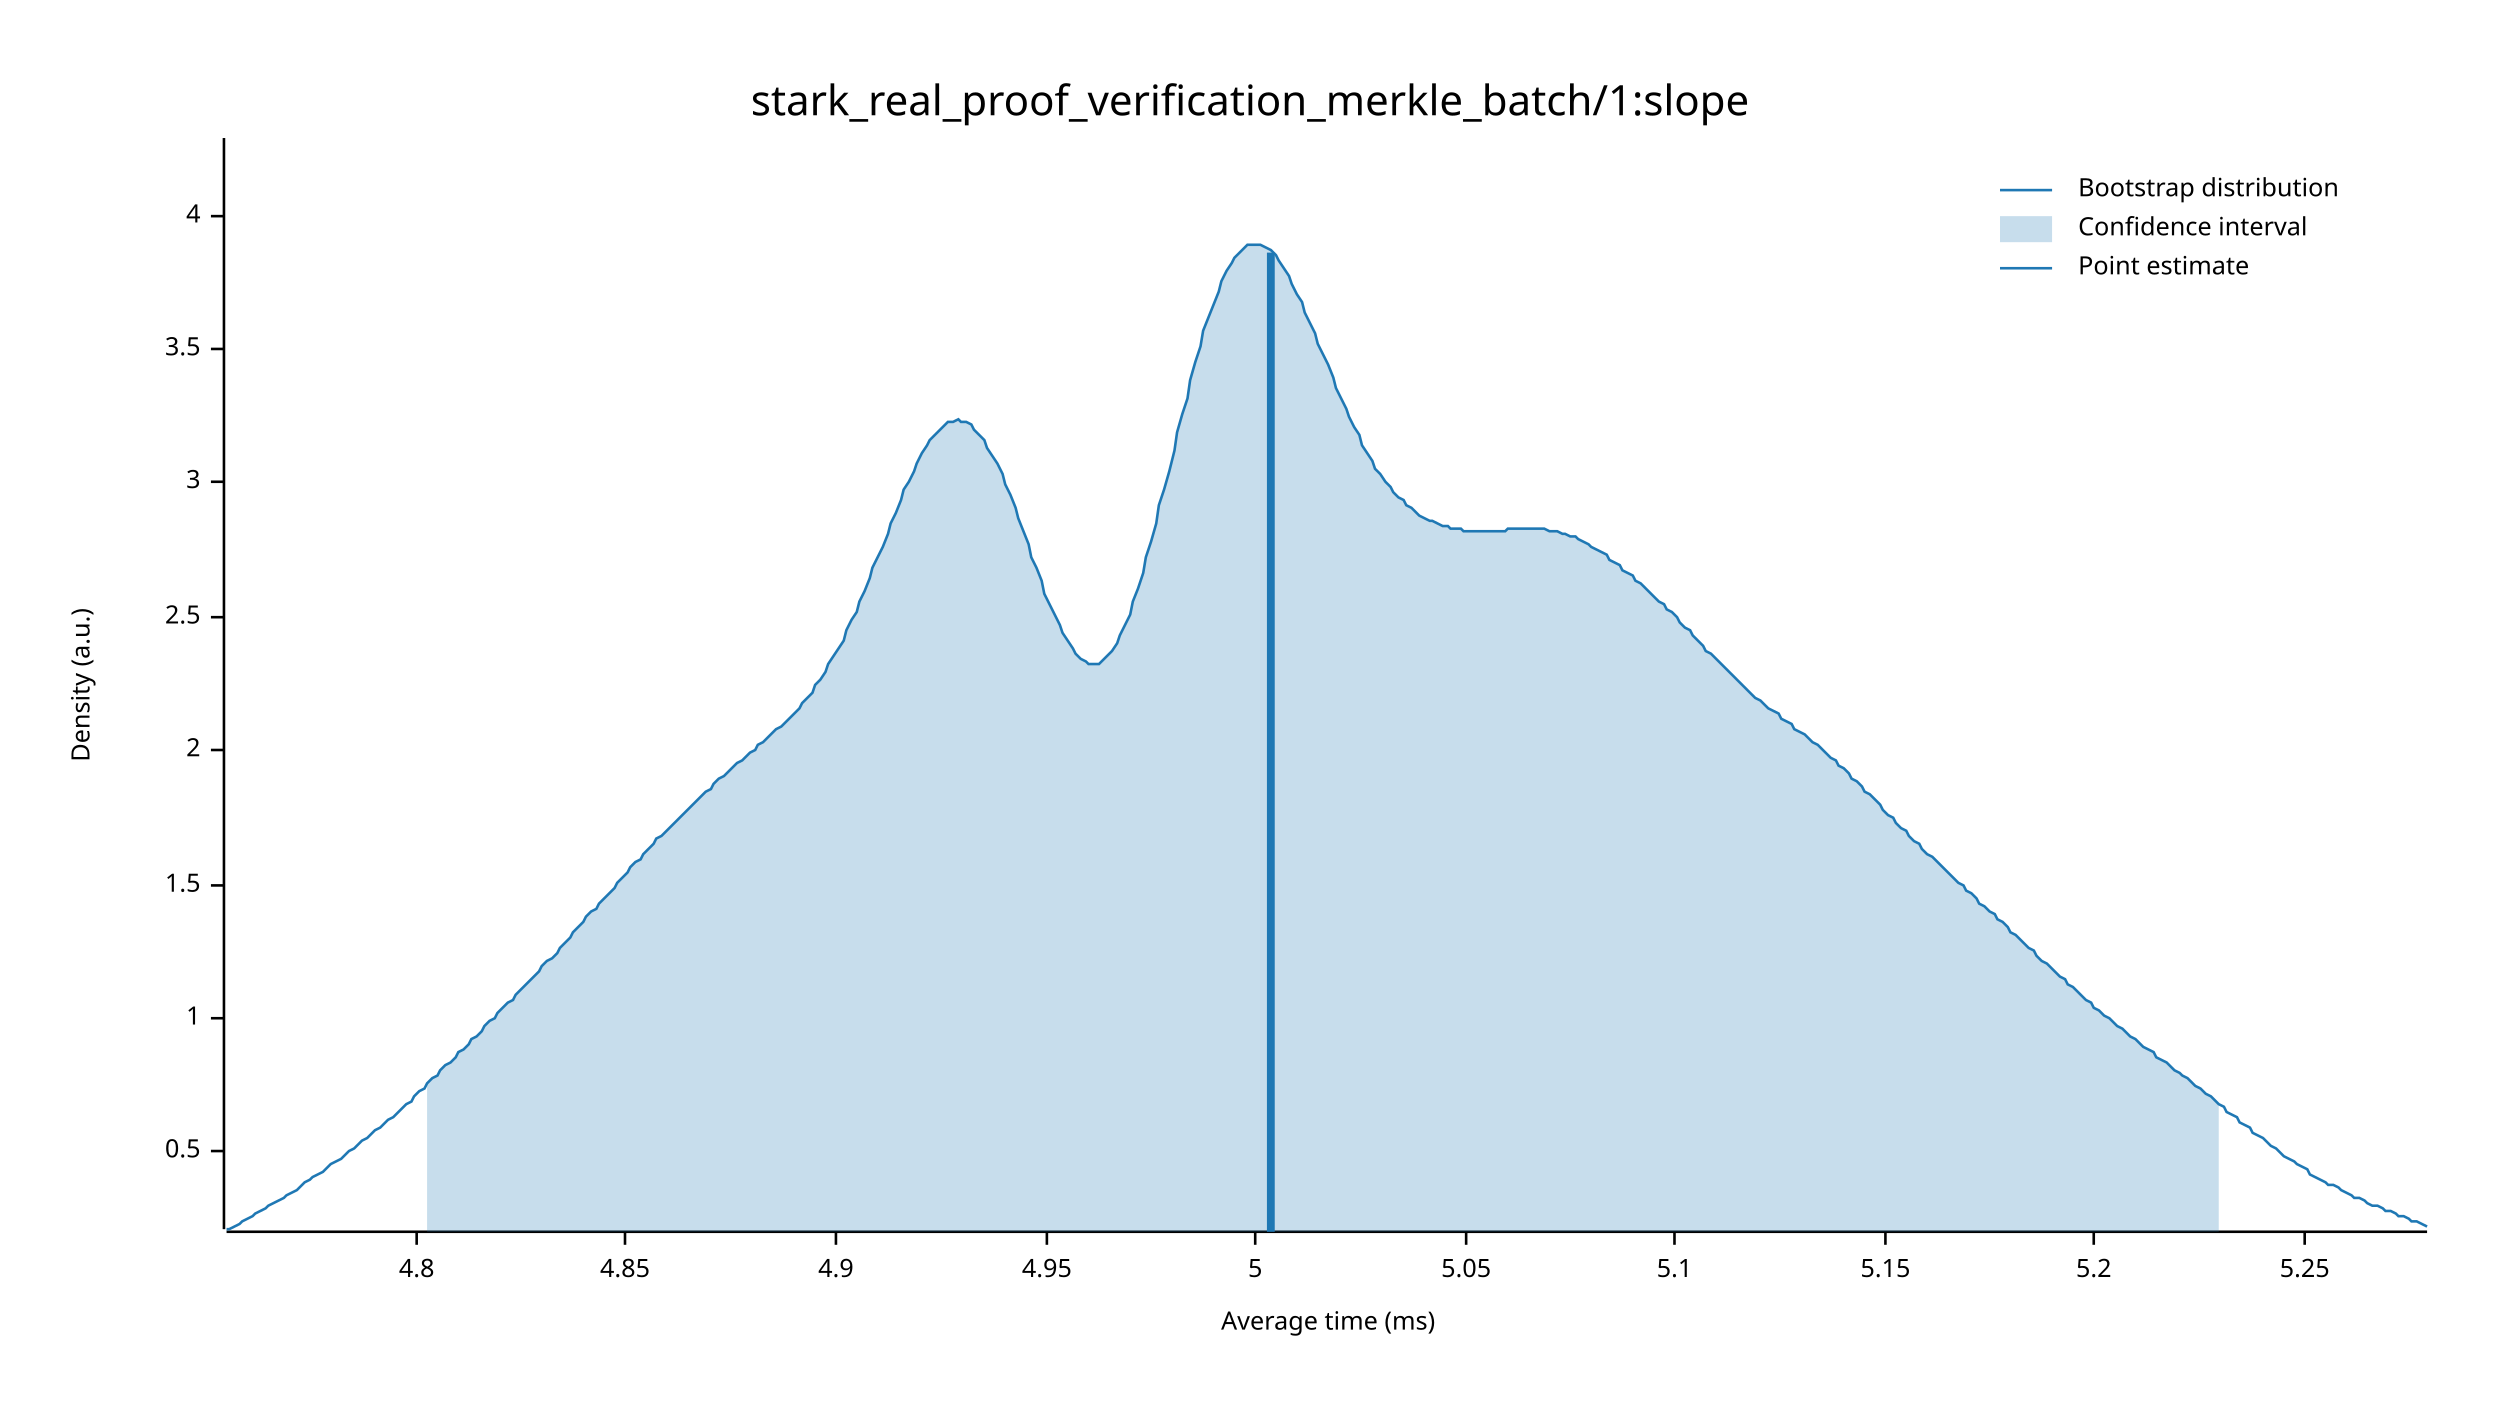
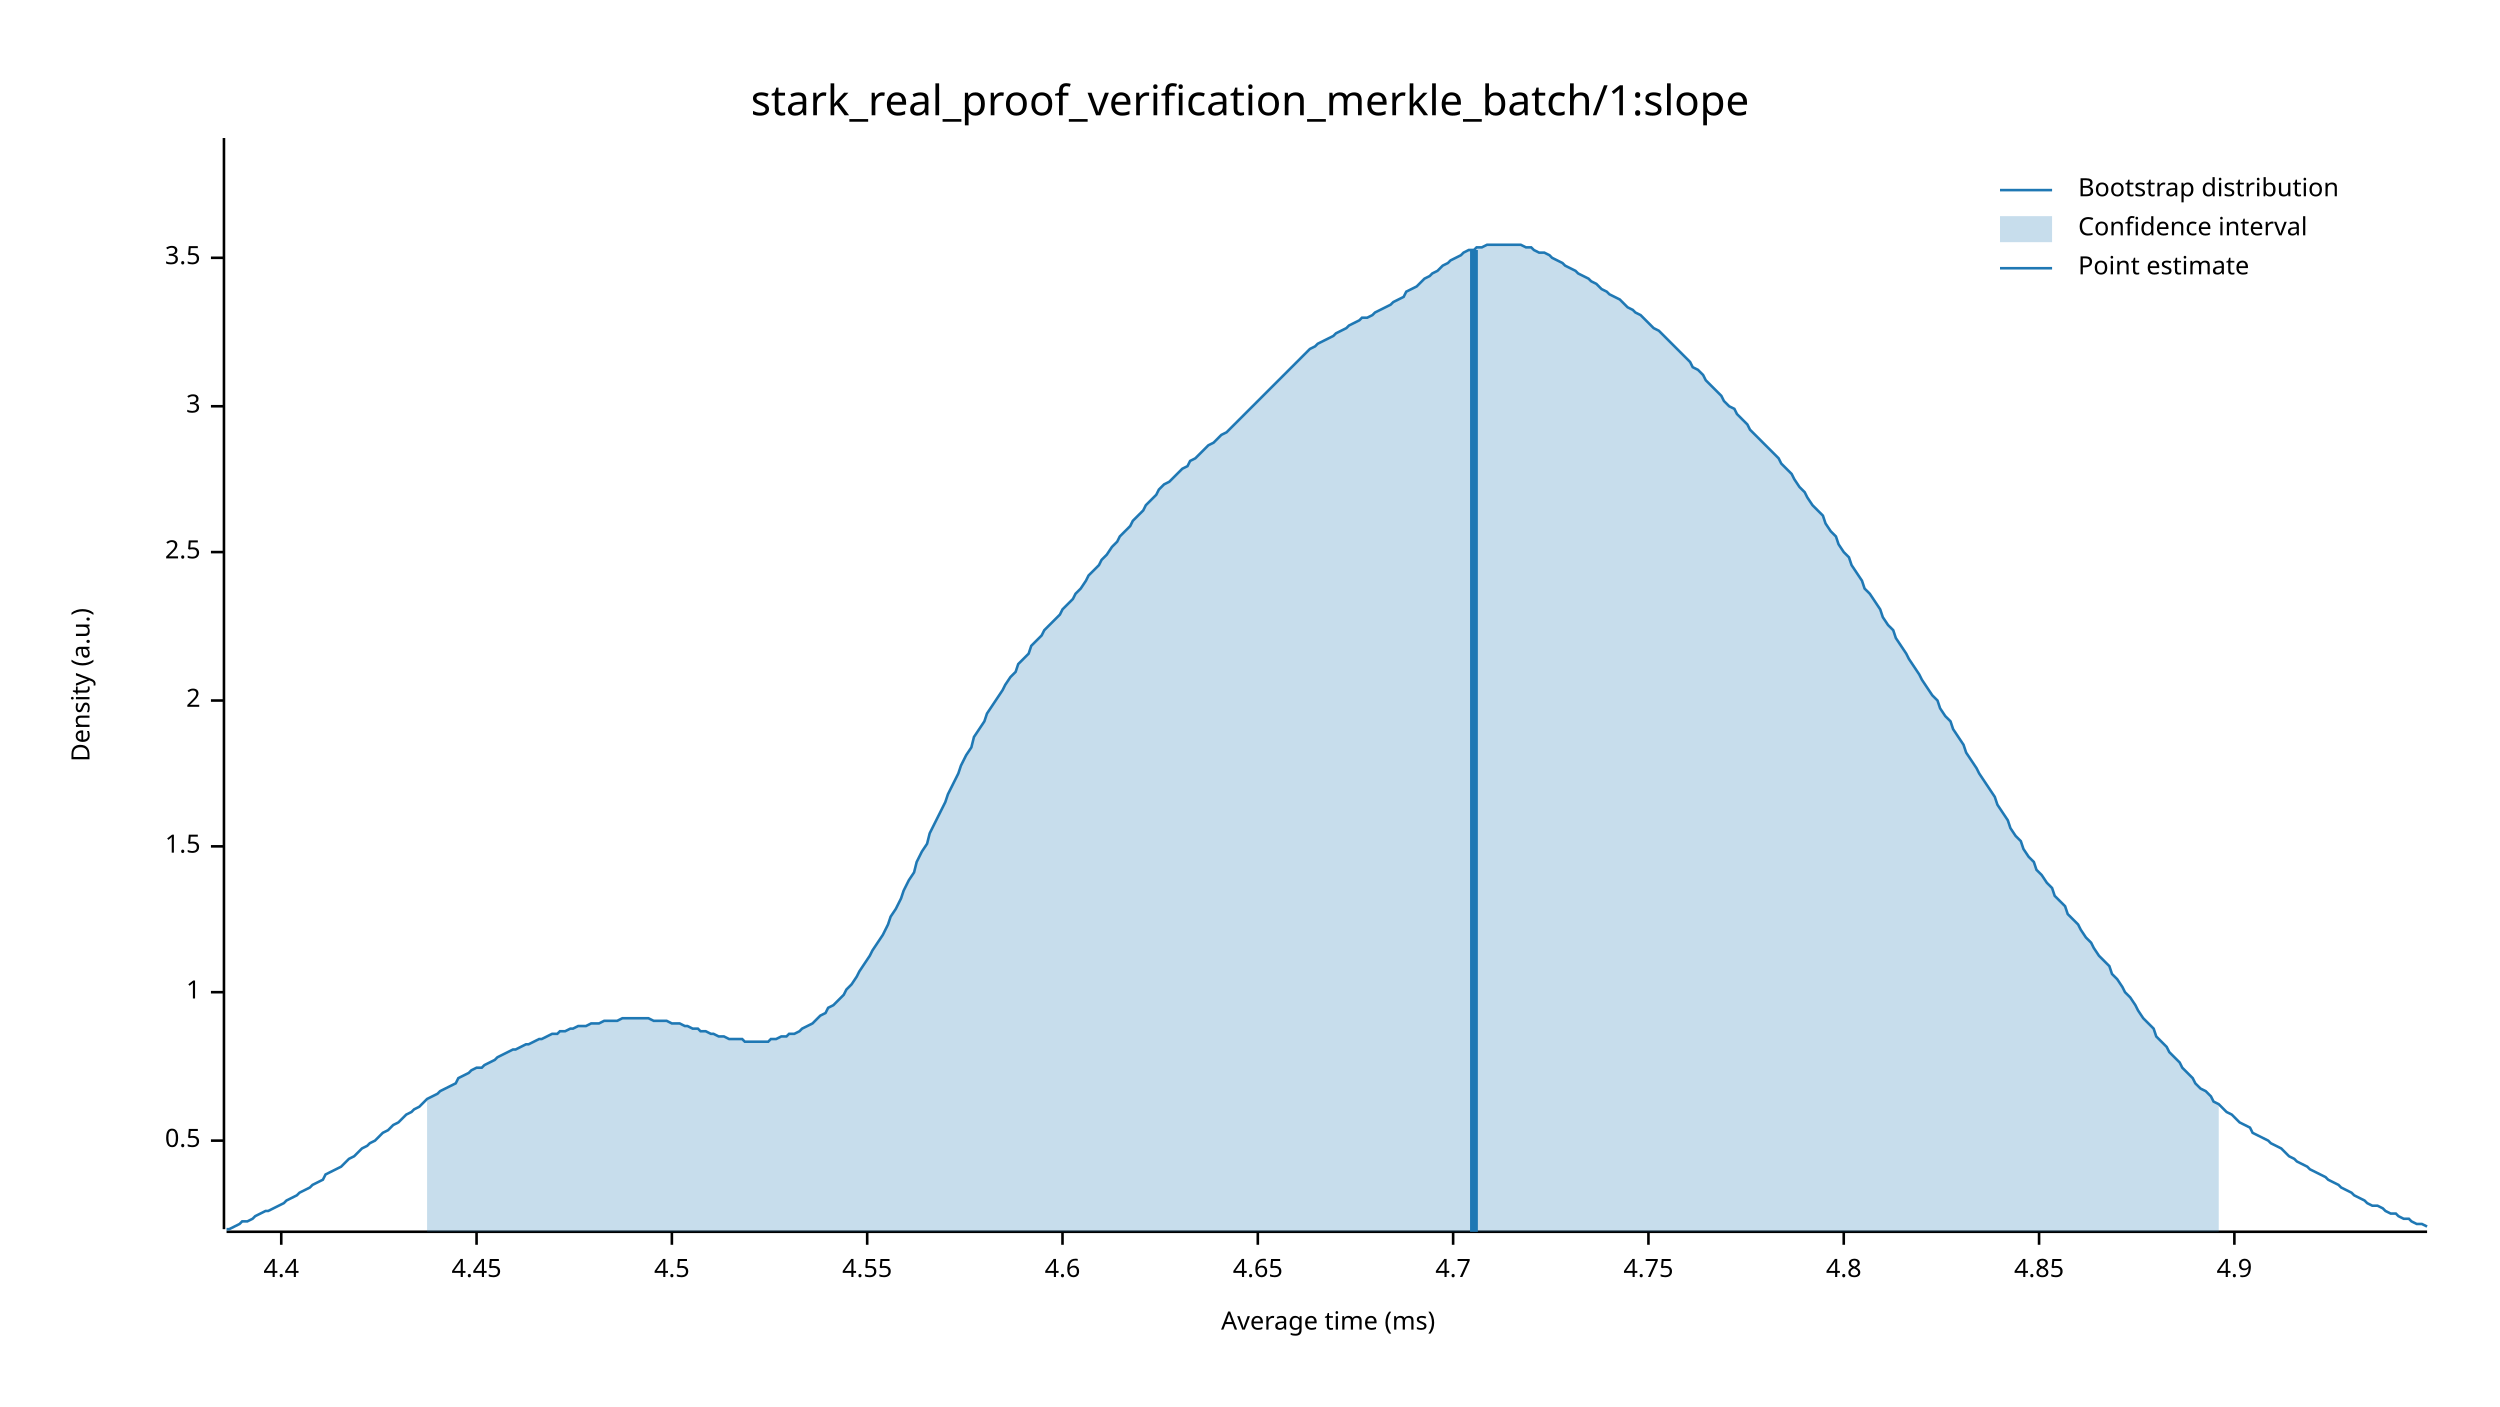
<svg xmlns="http://www.w3.org/2000/svg" width="960" height="540" viewBox="0 0 960 540">
  <text x="480" y="32" dy="0.76em" text-anchor="middle" font-family="sans-serif" font-size="16.129" opacity="1" fill="#000000">
stark_real_proof_verification_merkle_batch/1:slope
</text>
  <text x="27" y="263" dy="0.76em" text-anchor="middle" font-family="sans-serif" font-size="9.677" opacity="1" fill="#000000" transform="rotate(270, 27, 263)">
Density (a.u.)
</text>
  <text x="510" y="513" dy="-0.5ex" text-anchor="middle" font-family="sans-serif" font-size="9.677" opacity="1" fill="#000000">
Average time (ms)
</text>
  <polyline fill="none" opacity="1" stroke="#000000" stroke-width="1" points="86,53 86,472 " />
-   <text x="77" y="442" dy="0.5ex" text-anchor="end" font-family="sans-serif" font-size="9.677" opacity="1" fill="#000000">
+   <text x="77" y="438" dy="0.5ex" text-anchor="end" font-family="sans-serif" font-size="9.677" opacity="1" fill="#000000">
0.5
</text>
-   <polyline fill="none" opacity="1" stroke="#000000" stroke-width="1" points="81,442 86,442 " />
-   <text x="77" y="391" dy="0.5ex" text-anchor="end" font-family="sans-serif" font-size="9.677" opacity="1" fill="#000000">
+   <polyline fill="none" opacity="1" stroke="#000000" stroke-width="1" points="81,438 86,438 " />
+   <text x="77" y="381" dy="0.5ex" text-anchor="end" font-family="sans-serif" font-size="9.677" opacity="1" fill="#000000">
1
</text>
-   <polyline fill="none" opacity="1" stroke="#000000" stroke-width="1" points="81,391 86,391 " />
-   <text x="77" y="340" dy="0.5ex" text-anchor="end" font-family="sans-serif" font-size="9.677" opacity="1" fill="#000000">
+   <polyline fill="none" opacity="1" stroke="#000000" stroke-width="1" points="81,381 86,381 " />
+   <text x="77" y="325" dy="0.5ex" text-anchor="end" font-family="sans-serif" font-size="9.677" opacity="1" fill="#000000">
1.5
</text>
-   <polyline fill="none" opacity="1" stroke="#000000" stroke-width="1" points="81,340 86,340 " />
-   <text x="77" y="288" dy="0.5ex" text-anchor="end" font-family="sans-serif" font-size="9.677" opacity="1" fill="#000000">
+   <polyline fill="none" opacity="1" stroke="#000000" stroke-width="1" points="81,325 86,325 " />
+   <text x="77" y="269" dy="0.5ex" text-anchor="end" font-family="sans-serif" font-size="9.677" opacity="1" fill="#000000">
2
</text>
-   <polyline fill="none" opacity="1" stroke="#000000" stroke-width="1" points="81,288 86,288 " />
-   <text x="77" y="237" dy="0.5ex" text-anchor="end" font-family="sans-serif" font-size="9.677" opacity="1" fill="#000000">
+   <polyline fill="none" opacity="1" stroke="#000000" stroke-width="1" points="81,269 86,269 " />
+   <text x="77" y="212" dy="0.5ex" text-anchor="end" font-family="sans-serif" font-size="9.677" opacity="1" fill="#000000">
2.5
</text>
-   <polyline fill="none" opacity="1" stroke="#000000" stroke-width="1" points="81,237 86,237 " />
-   <text x="77" y="185" dy="0.5ex" text-anchor="end" font-family="sans-serif" font-size="9.677" opacity="1" fill="#000000">
+   <polyline fill="none" opacity="1" stroke="#000000" stroke-width="1" points="81,212 86,212 " />
+   <text x="77" y="156" dy="0.5ex" text-anchor="end" font-family="sans-serif" font-size="9.677" opacity="1" fill="#000000">
3
</text>
-   <polyline fill="none" opacity="1" stroke="#000000" stroke-width="1" points="81,185 86,185 " />
-   <text x="77" y="134" dy="0.5ex" text-anchor="end" font-family="sans-serif" font-size="9.677" opacity="1" fill="#000000">
+   <polyline fill="none" opacity="1" stroke="#000000" stroke-width="1" points="81,156 86,156 " />
+   <text x="77" y="99" dy="0.5ex" text-anchor="end" font-family="sans-serif" font-size="9.677" opacity="1" fill="#000000">
3.5
</text>
-   <polyline fill="none" opacity="1" stroke="#000000" stroke-width="1" points="81,134 86,134 " />
-   <text x="77" y="83" dy="0.5ex" text-anchor="end" font-family="sans-serif" font-size="9.677" opacity="1" fill="#000000">
- 4
+   <polyline fill="none" opacity="1" stroke="#000000" stroke-width="1" points="81,99 86,99 " />
+   <polyline fill="none" opacity="1" stroke="#000000" stroke-width="1" points="87,473 932,473 " />
+   <text x="108" y="483" dy="0.76em" text-anchor="middle" font-family="sans-serif" font-size="9.677" opacity="1" fill="#000000">
+ 4.4
</text>
-   <polyline fill="none" opacity="1" stroke="#000000" stroke-width="1" points="81,83 86,83 " />
-   <polyline fill="none" opacity="1" stroke="#000000" stroke-width="1" points="87,473 932,473 " />
-   <text x="160" y="483" dy="0.76em" text-anchor="middle" font-family="sans-serif" font-size="9.677" opacity="1" fill="#000000">
+   <polyline fill="none" opacity="1" stroke="#000000" stroke-width="1" points="108,473 108,478 " />
+   <text x="183" y="483" dy="0.76em" text-anchor="middle" font-family="sans-serif" font-size="9.677" opacity="1" fill="#000000">
+ 4.45
+ </text>
+   <polyline fill="none" opacity="1" stroke="#000000" stroke-width="1" points="183,473 183,478 " />
+   <text x="258" y="483" dy="0.76em" text-anchor="middle" font-family="sans-serif" font-size="9.677" opacity="1" fill="#000000">
+ 4.5
+ </text>
+   <polyline fill="none" opacity="1" stroke="#000000" stroke-width="1" points="258,473 258,478 " />
+   <text x="333" y="483" dy="0.76em" text-anchor="middle" font-family="sans-serif" font-size="9.677" opacity="1" fill="#000000">
+ 4.55
+ </text>
+   <polyline fill="none" opacity="1" stroke="#000000" stroke-width="1" points="333,473 333,478 " />
+   <text x="408" y="483" dy="0.76em" text-anchor="middle" font-family="sans-serif" font-size="9.677" opacity="1" fill="#000000">
+ 4.6
+ </text>
+   <polyline fill="none" opacity="1" stroke="#000000" stroke-width="1" points="408,473 408,478 " />
+   <text x="483" y="483" dy="0.76em" text-anchor="middle" font-family="sans-serif" font-size="9.677" opacity="1" fill="#000000">
+ 4.65
+ </text>
+   <polyline fill="none" opacity="1" stroke="#000000" stroke-width="1" points="483,473 483,478 " />
+   <text x="558" y="483" dy="0.76em" text-anchor="middle" font-family="sans-serif" font-size="9.677" opacity="1" fill="#000000">
+ 4.7
+ </text>
+   <polyline fill="none" opacity="1" stroke="#000000" stroke-width="1" points="558,473 558,478 " />
+   <text x="633" y="483" dy="0.76em" text-anchor="middle" font-family="sans-serif" font-size="9.677" opacity="1" fill="#000000">
+ 4.75
+ </text>
+   <polyline fill="none" opacity="1" stroke="#000000" stroke-width="1" points="633,473 633,478 " />
+   <text x="708" y="483" dy="0.76em" text-anchor="middle" font-family="sans-serif" font-size="9.677" opacity="1" fill="#000000">
4.8
</text>
-   <polyline fill="none" opacity="1" stroke="#000000" stroke-width="1" points="160,473 160,478 " />
-   <text x="240" y="483" dy="0.76em" text-anchor="middle" font-family="sans-serif" font-size="9.677" opacity="1" fill="#000000">
+   <polyline fill="none" opacity="1" stroke="#000000" stroke-width="1" points="708,473 708,478 " />
+   <text x="783" y="483" dy="0.76em" text-anchor="middle" font-family="sans-serif" font-size="9.677" opacity="1" fill="#000000">
4.85
</text>
-   <polyline fill="none" opacity="1" stroke="#000000" stroke-width="1" points="240,473 240,478 " />
-   <text x="321" y="483" dy="0.76em" text-anchor="middle" font-family="sans-serif" font-size="9.677" opacity="1" fill="#000000">
+   <polyline fill="none" opacity="1" stroke="#000000" stroke-width="1" points="783,473 783,478 " />
+   <text x="858" y="483" dy="0.76em" text-anchor="middle" font-family="sans-serif" font-size="9.677" opacity="1" fill="#000000">
4.9
</text>
-   <polyline fill="none" opacity="1" stroke="#000000" stroke-width="1" points="321,473 321,478 " />
-   <text x="402" y="483" dy="0.76em" text-anchor="middle" font-family="sans-serif" font-size="9.677" opacity="1" fill="#000000">
- 4.95
- </text>
-   <polyline fill="none" opacity="1" stroke="#000000" stroke-width="1" points="402,473 402,478 " />
-   <text x="482" y="483" dy="0.76em" text-anchor="middle" font-family="sans-serif" font-size="9.677" opacity="1" fill="#000000">
- 5
- </text>
-   <polyline fill="none" opacity="1" stroke="#000000" stroke-width="1" points="482,473 482,478 " />
-   <text x="563" y="483" dy="0.76em" text-anchor="middle" font-family="sans-serif" font-size="9.677" opacity="1" fill="#000000">
- 5.05
- </text>
-   <polyline fill="none" opacity="1" stroke="#000000" stroke-width="1" points="563,473 563,478 " />
-   <text x="643" y="483" dy="0.76em" text-anchor="middle" font-family="sans-serif" font-size="9.677" opacity="1" fill="#000000">
- 5.1
- </text>
-   <polyline fill="none" opacity="1" stroke="#000000" stroke-width="1" points="643,473 643,478 " />
-   <text x="724" y="483" dy="0.76em" text-anchor="middle" font-family="sans-serif" font-size="9.677" opacity="1" fill="#000000">
- 5.15
- </text>
-   <polyline fill="none" opacity="1" stroke="#000000" stroke-width="1" points="724,473 724,478 " />
-   <text x="804" y="483" dy="0.76em" text-anchor="middle" font-family="sans-serif" font-size="9.677" opacity="1" fill="#000000">
- 5.2
- </text>
-   <polyline fill="none" opacity="1" stroke="#000000" stroke-width="1" points="804,473 804,478 " />
-   <text x="885" y="483" dy="0.76em" text-anchor="middle" font-family="sans-serif" font-size="9.677" opacity="1" fill="#000000">
- 5.25
- </text>
-   <polyline fill="none" opacity="1" stroke="#000000" stroke-width="1" points="885,473 885,478 " />
-   <polyline fill="none" opacity="1" stroke="#1F78B4" stroke-width="1" points="87,472 88,472 90,471 92,470 93,469 95,468 97,467 98,466 100,465 102,464 103,463 105,462 107,461 109,460 110,459 112,458 114,457 115,456 117,454 119,453 120,452 122,451 124,450 125,449 127,447 129,446 131,445 132,444 134,442 136,441 137,440 139,438 141,437 142,436 144,434 146,433 147,432 149,430 151,429 153,427 154,426 156,424 158,423 159,421 161,419 163,418 164,416 166,414 168,413 169,411 171,409 173,408 175,406 176,404 178,403 180,401 181,399 183,398 185,396 186,394 188,392 190,391 191,389 193,387 195,385 197,384 198,382 200,380 202,378 203,377 205,375 207,373 208,371 210,369 212,368 214,366 215,364 217,362 219,360 220,358 222,356 224,354 225,352 227,350 229,349 230,347 232,345 234,343 236,341 237,339 239,337 241,335 242,333 244,331 246,330 247,328 249,326 251,324 252,322 254,321 256,319 258,317 259,316 261,314 263,312 264,311 266,309 268,307 269,306 271,304 273,303 274,301 276,299 278,298 280,296 281,295 283,293 285,292 286,291 288,289 290,288 291,286 293,285 295,283 296,282 298,280 300,279 302,277 303,276 305,274 307,272 308,270 310,268 312,266 313,263 315,261 317,258 318,255 320,252 322,249 324,246 325,242 327,238 329,235 330,231 332,227 334,222 335,218 337,214 339,210 341,205 342,201 344,197 346,192 347,188 349,185 351,181 352,178 354,174 356,171 357,169 359,167 361,165 363,163 364,162 366,162 368,161 369,162 371,162 373,163 374,165 376,167 378,169 379,172 381,175 383,178 385,182 386,186 388,190 390,195 391,199 393,204 395,209 396,214 398,218 400,223 401,228 403,232 405,236 407,240 408,243 410,246 412,249 413,251 415,253 417,254 418,255 420,255 422,255 423,254 425,252 427,250 429,247 430,244 432,240 434,236 435,231 437,226 439,220 440,214 442,208 444,201 445,194 447,188 449,181 451,173 452,166 454,159 456,153 457,146 459,139 461,133 462,127 464,122 466,117 468,112 469,108 471,104 473,101 474,99 476,97 478,95 479,94 481,94 483,94 484,94 486,95 488,96 490,98 491,100 493,103 495,106 496,109 498,113 500,116 501,120 503,124 505,128 506,132 508,136 510,140 512,145 513,149 515,153 517,157 518,160 520,164 522,167 523,171 525,174 527,177 528,180 530,182 532,185 534,187 535,189 537,191 539,192 540,194 542,195 544,197 545,198 547,199 549,200 550,200 552,201 554,202 556,202 557,203 559,203 561,203 562,204 564,204 566,204 567,204 569,204 571,204 573,204 574,204 576,204 578,204 579,203 581,203 583,203 584,203 586,203 588,203 589,203 591,203 593,203 595,204 596,204 598,204 600,205 601,205 603,206 605,206 606,207 608,208 610,209 611,210 613,211 615,212 617,213 618,215 620,216 622,217 623,219 625,220 627,221 628,223 630,224 632,226 633,227 635,229 637,231 639,232 640,234 642,235 644,237 645,239 647,241 649,242 650,244 652,246 654,248 655,250 657,251 659,253 661,255 662,256 664,258 666,260 667,261 669,263 671,265 672,266 674,268 676,269 677,270 679,272 681,273 683,274 684,276 686,277 688,278 689,280 691,281 693,282 694,283 696,285 698,286 700,288 701,289 703,291 705,292 706,294 708,295 710,297 711,299 713,300 715,302 716,304 718,305 720,307 722,309 723,311 725,313 727,314 728,316 730,318 732,319 733,321 735,323 737,324 738,326 740,328 742,329 744,331 745,332 747,334 749,336 750,337 752,339 754,340 755,342 757,343 759,345 760,347 762,348 764,350 766,351 767,353 769,354 771,356 772,358 774,359 776,361 777,362 779,364 781,365 782,367 784,369 786,370 788,372 789,373 791,375 793,376 794,378 796,379 798,381 799,382 801,384 803,385 804,387 806,388 808,390 810,391 811,392 813,394 815,395 816,396 818,398 820,399 821,400 823,402 825,403 827,404 828,406 830,407 832,408 833,409 835,411 837,412 838,413 840,414 842,416 843,417 845,418 847,420 849,421 850,422 852,424 854,425 855,427 857,428 859,429 860,431 862,432 864,433 865,435 867,436 869,437 871,439 872,440 874,441 876,443 877,444 879,445 881,446 882,447 884,448 886,449 887,451 889,452 891,453 893,454 894,455 896,455 898,456 899,457 901,458 903,459 904,460 906,460 908,461 909,462 911,463 913,463 915,464 916,465 918,465 920,466 921,467 923,467 925,468 926,469 928,469 930,470 932,471 " />
-   <polygon opacity="0.25" fill="#1F78B4" points="164,416 166,414 168,413 169,411 171,409 173,408 175,406 176,404 178,403 180,401 181,399 183,398 185,396 186,394 188,392 190,391 191,389 193,387 195,385 197,384 198,382 200,380 202,378 203,377 205,375 207,373 208,371 210,369 212,368 214,366 215,364 217,362 219,360 220,358 222,356 224,354 225,352 227,350 229,349 230,347 232,345 234,343 236,341 237,339 239,337 241,335 242,333 244,331 246,330 247,328 249,326 251,324 252,322 254,321 256,319 258,317 259,316 261,314 263,312 264,311 266,309 268,307 269,306 271,304 273,303 274,301 276,299 278,298 280,296 281,295 283,293 285,292 286,291 288,289 290,288 291,286 293,285 295,283 296,282 298,280 300,279 302,277 303,276 305,274 307,272 308,270 310,268 312,266 313,263 315,261 317,258 318,255 320,252 322,249 324,246 325,242 327,238 329,235 330,231 332,227 334,222 335,218 337,214 339,210 341,205 342,201 344,197 346,192 347,188 349,185 351,181 352,178 354,174 356,171 357,169 359,167 361,165 363,163 364,162 366,162 368,161 369,162 371,162 373,163 374,165 376,167 378,169 379,172 381,175 383,178 385,182 386,186 388,190 390,195 391,199 393,204 395,209 396,214 398,218 400,223 401,228 403,232 405,236 407,240 408,243 410,246 412,249 413,251 415,253 417,254 418,255 420,255 422,255 423,254 425,252 427,250 429,247 430,244 432,240 434,236 435,231 437,226 439,220 440,214 442,208 444,201 445,194 447,188 449,181 451,173 452,166 454,159 456,153 457,146 459,139 461,133 462,127 464,122 466,117 468,112 469,108 471,104 473,101 474,99 476,97 478,95 479,94 481,94 483,94 484,94 486,95 488,96 490,98 491,100 493,103 495,106 496,109 498,113 500,116 501,120 503,124 505,128 506,132 508,136 510,140 512,145 513,149 515,153 517,157 518,160 520,164 522,167 523,171 525,174 527,177 528,180 530,182 532,185 534,187 535,189 537,191 539,192 540,194 542,195 544,197 545,198 547,199 549,200 550,200 552,201 554,202 556,202 557,203 559,203 561,203 562,204 564,204 566,204 567,204 569,204 571,204 573,204 574,204 576,204 578,204 579,203 581,203 583,203 584,203 586,203 588,203 589,203 591,203 593,203 595,204 596,204 598,204 600,205 601,205 603,206 605,206 606,207 608,208 610,209 611,210 613,211 615,212 617,213 618,215 620,216 622,217 623,219 625,220 627,221 628,223 630,224 632,226 633,227 635,229 637,231 639,232 640,234 642,235 644,237 645,239 647,241 649,242 650,244 652,246 654,248 655,250 657,251 659,253 661,255 662,256 664,258 666,260 667,261 669,263 671,265 672,266 674,268 676,269 677,270 679,272 681,273 683,274 684,276 686,277 688,278 689,280 691,281 693,282 694,283 696,285 698,286 700,288 701,289 703,291 705,292 706,294 708,295 710,297 711,299 713,300 715,302 716,304 718,305 720,307 722,309 723,311 725,313 727,314 728,316 730,318 732,319 733,321 735,323 737,324 738,326 740,328 742,329 744,331 745,332 747,334 749,336 750,337 752,339 754,340 755,342 757,343 759,345 760,347 762,348 764,350 766,351 767,353 769,354 771,356 772,358 774,359 776,361 777,362 779,364 781,365 782,367 784,369 786,370 788,372 789,373 791,375 793,376 794,378 796,379 798,381 799,382 801,384 803,385 804,387 806,388 808,390 810,391 811,392 813,394 815,395 816,396 818,398 820,399 821,400 823,402 825,403 827,404 828,406 830,407 832,408 833,409 835,411 837,412 838,413 840,414 842,416 843,417 845,418 847,420 849,421 850,422 852,424 852,473 164,473 " />
-   <polyline fill="none" opacity="1" stroke="#1F78B4" stroke-width="3" points="488,473 488,97 " />
+   <polyline fill="none" opacity="1" stroke="#000000" stroke-width="1" points="858,473 858,478 " />
+   <polyline fill="none" opacity="1" stroke="#1F78B4" stroke-width="1" points="87,472 88,472 90,471 92,470 93,469 95,469 97,468 98,467 100,466 102,465 103,465 105,464 107,463 109,462 110,461 112,460 114,459 115,458 117,457 119,456 120,455 122,454 124,453 125,451 127,450 129,449 131,448 132,447 134,445 136,444 137,443 139,441 141,440 142,439 144,438 146,436 147,435 149,434 151,432 153,431 154,430 156,428 158,427 159,426 161,425 163,423 164,422 166,421 168,420 169,419 171,418 173,417 175,416 176,414 178,413 180,412 181,411 183,410 185,410 186,409 188,408 190,407 191,406 193,405 195,404 197,403 198,403 200,402 202,401 203,401 205,400 207,399 208,399 210,398 212,397 214,397 215,396 217,396 219,395 220,395 222,394 224,394 225,394 227,393 229,393 230,393 232,392 234,392 236,392 237,392 239,391 241,391 242,391 244,391 246,391 247,391 249,391 251,392 252,392 254,392 256,392 258,393 259,393 261,393 263,394 264,394 266,395 268,395 269,396 271,396 273,397 274,397 276,398 278,398 280,399 281,399 283,399 285,399 286,400 288,400 290,400 291,400 293,400 295,400 296,399 298,399 300,398 302,398 303,397 305,397 307,396 308,395 310,394 312,393 313,392 315,390 317,389 318,387 320,386 322,384 324,382 325,380 327,378 329,375 330,373 332,370 334,367 335,365 337,362 339,359 341,355 342,352 344,349 346,345 347,342 349,338 351,335 352,331 354,327 356,324 357,320 359,316 361,312 363,308 364,305 366,301 368,297 369,294 371,290 373,287 374,283 376,280 378,277 379,274 381,271 383,268 385,265 386,263 388,260 390,258 391,255 393,253 395,251 396,248 398,246 400,244 401,242 403,240 405,238 407,236 408,234 410,232 412,230 413,228 415,226 417,223 418,221 420,219 422,217 423,215 425,213 427,210 429,208 430,206 432,204 434,202 435,200 437,198 439,196 440,194 442,192 444,190 445,188 447,186 449,185 451,183 452,182 454,180 456,179 457,177 459,176 461,174 462,173 464,171 466,170 468,168 469,167 471,166 473,164 474,163 476,161 478,159 479,158 481,156 483,154 484,153 486,151 488,149 490,147 491,146 493,144 495,142 496,141 498,139 500,137 501,136 503,134 505,133 506,132 508,131 510,130 512,129 513,128 515,127 517,126 518,125 520,124 522,123 523,122 525,122 527,121 528,120 530,119 532,118 534,117 535,116 537,115 539,114 540,112 542,111 544,110 545,109 547,107 549,106 550,105 552,104 554,102 556,101 557,100 559,99 561,98 562,97 564,96 566,96 567,95 569,95 571,94 573,94 574,94 576,94 578,94 579,94 581,94 583,94 584,94 586,95 588,95 589,96 591,97 593,97 595,98 596,99 598,100 600,101 601,102 603,103 605,104 606,105 608,106 610,107 611,108 613,109 615,111 617,112 618,113 620,114 622,115 623,116 625,118 627,119 628,120 630,121 632,123 633,124 635,126 637,127 639,129 640,130 642,132 644,134 645,135 647,137 649,139 650,141 652,142 654,144 655,146 657,148 659,150 661,152 662,154 664,156 666,157 667,159 669,161 671,163 672,165 674,167 676,169 677,170 679,172 681,174 683,176 684,178 686,180 688,182 689,184 691,187 693,189 694,191 696,194 698,196 700,198 701,201 703,204 705,206 706,209 708,212 710,214 711,217 713,220 715,223 716,226 718,228 720,231 722,234 723,237 725,240 727,242 728,245 730,248 732,251 733,253 735,256 737,259 738,261 740,264 742,267 744,269 745,272 747,275 749,277 750,280 752,283 754,286 755,289 757,292 759,295 760,297 762,300 764,303 766,306 767,309 769,312 771,315 772,318 774,321 776,323 777,326 779,329 781,331 782,334 784,336 786,339 788,341 789,344 791,346 793,348 794,351 796,353 798,355 799,357 801,360 803,362 804,364 806,367 808,369 810,371 811,374 813,376 815,379 816,381 818,383 820,386 821,388 823,391 825,393 827,395 828,398 830,400 832,402 833,404 835,406 837,408 838,410 840,412 842,414 843,416 845,418 847,419 849,421 850,423 852,424 854,426 855,427 857,428 859,430 860,431 862,432 864,433 865,435 867,436 869,437 871,438 872,439 874,440 876,441 877,442 879,444 881,445 882,446 884,447 886,448 887,449 889,450 891,451 893,452 894,453 896,454 898,455 899,456 901,457 903,458 904,459 906,460 908,461 909,462 911,463 913,463 915,464 916,465 918,466 920,466 921,467 923,468 925,468 926,469 928,470 930,470 932,471 " />
+   <polygon opacity="0.25" fill="#1F78B4" points="164,422 166,421 168,420 169,419 171,418 173,417 175,416 176,414 178,413 180,412 181,411 183,410 185,410 186,409 188,408 190,407 191,406 193,405 195,404 197,403 198,403 200,402 202,401 203,401 205,400 207,399 208,399 210,398 212,397 214,397 215,396 217,396 219,395 220,395 222,394 224,394 225,394 227,393 229,393 230,393 232,392 234,392 236,392 237,392 239,391 241,391 242,391 244,391 246,391 247,391 249,391 251,392 252,392 254,392 256,392 258,393 259,393 261,393 263,394 264,394 266,395 268,395 269,396 271,396 273,397 274,397 276,398 278,398 280,399 281,399 283,399 285,399 286,400 288,400 290,400 291,400 293,400 295,400 296,399 298,399 300,398 302,398 303,397 305,397 307,396 308,395 310,394 312,393 313,392 315,390 317,389 318,387 320,386 322,384 324,382 325,380 327,378 329,375 330,373 332,370 334,367 335,365 337,362 339,359 341,355 342,352 344,349 346,345 347,342 349,338 351,335 352,331 354,327 356,324 357,320 359,316 361,312 363,308 364,305 366,301 368,297 369,294 371,290 373,287 374,283 376,280 378,277 379,274 381,271 383,268 385,265 386,263 388,260 390,258 391,255 393,253 395,251 396,248 398,246 400,244 401,242 403,240 405,238 407,236 408,234 410,232 412,230 413,228 415,226 417,223 418,221 420,219 422,217 423,215 425,213 427,210 429,208 430,206 432,204 434,202 435,200 437,198 439,196 440,194 442,192 444,190 445,188 447,186 449,185 451,183 452,182 454,180 456,179 457,177 459,176 461,174 462,173 464,171 466,170 468,168 469,167 471,166 473,164 474,163 476,161 478,159 479,158 481,156 483,154 484,153 486,151 488,149 490,147 491,146 493,144 495,142 496,141 498,139 500,137 501,136 503,134 505,133 506,132 508,131 510,130 512,129 513,128 515,127 517,126 518,125 520,124 522,123 523,122 525,122 527,121 528,120 530,119 532,118 534,117 535,116 537,115 539,114 540,112 542,111 544,110 545,109 547,107 549,106 550,105 552,104 554,102 556,101 557,100 559,99 561,98 562,97 564,96 566,96 567,95 569,95 571,94 573,94 574,94 576,94 578,94 579,94 581,94 583,94 584,94 586,95 588,95 589,96 591,97 593,97 595,98 596,99 598,100 600,101 601,102 603,103 605,104 606,105 608,106 610,107 611,108 613,109 615,111 617,112 618,113 620,114 622,115 623,116 625,118 627,119 628,120 630,121 632,123 633,124 635,126 637,127 639,129 640,130 642,132 644,134 645,135 647,137 649,139 650,141 652,142 654,144 655,146 657,148 659,150 661,152 662,154 664,156 666,157 667,159 669,161 671,163 672,165 674,167 676,169 677,170 679,172 681,174 683,176 684,178 686,180 688,182 689,184 691,187 693,189 694,191 696,194 698,196 700,198 701,201 703,204 705,206 706,209 708,212 710,214 711,217 713,220 715,223 716,226 718,228 720,231 722,234 723,237 725,240 727,242 728,245 730,248 732,251 733,253 735,256 737,259 738,261 740,264 742,267 744,269 745,272 747,275 749,277 750,280 752,283 754,286 755,289 757,292 759,295 760,297 762,300 764,303 766,306 767,309 769,312 771,315 772,318 774,321 776,323 777,326 779,329 781,331 782,334 784,336 786,339 788,341 789,344 791,346 793,348 794,351 796,353 798,355 799,357 801,360 803,362 804,364 806,367 808,369 810,371 811,374 813,376 815,379 816,381 818,383 820,386 821,388 823,391 825,393 827,395 828,398 830,400 832,402 833,404 835,406 837,408 838,410 840,412 842,414 843,416 845,418 847,419 849,421 850,423 852,424 852,473 164,473 " />
+   <polyline fill="none" opacity="1" stroke="#1F78B4" stroke-width="3" points="566,473 566,96 " />
  <text x="798" y="68" dy="0.76em" text-anchor="start" font-family="sans-serif" font-size="9.677" opacity="1" fill="#000000">
Bootstrap distribution
</text>
  <text x="798" y="83" dy="0.76em" text-anchor="start" font-family="sans-serif" font-size="9.677" opacity="1" fill="#000000">
Confidence interval
</text>
  <text x="798" y="98" dy="0.76em" text-anchor="start" font-family="sans-serif" font-size="9.677" opacity="1" fill="#000000">
Point estimate
</text>
  <polyline fill="none" opacity="1" stroke="#1F78B4" stroke-width="1" points="768,73 788,73 " />
  <rect x="768" y="83" width="20" height="10" opacity="0.25" fill="#1F78B4" stroke="none" />
  <polyline fill="none" opacity="1" stroke="#1F78B4" stroke-width="1" points="768,103 788,103 " />
</svg>
